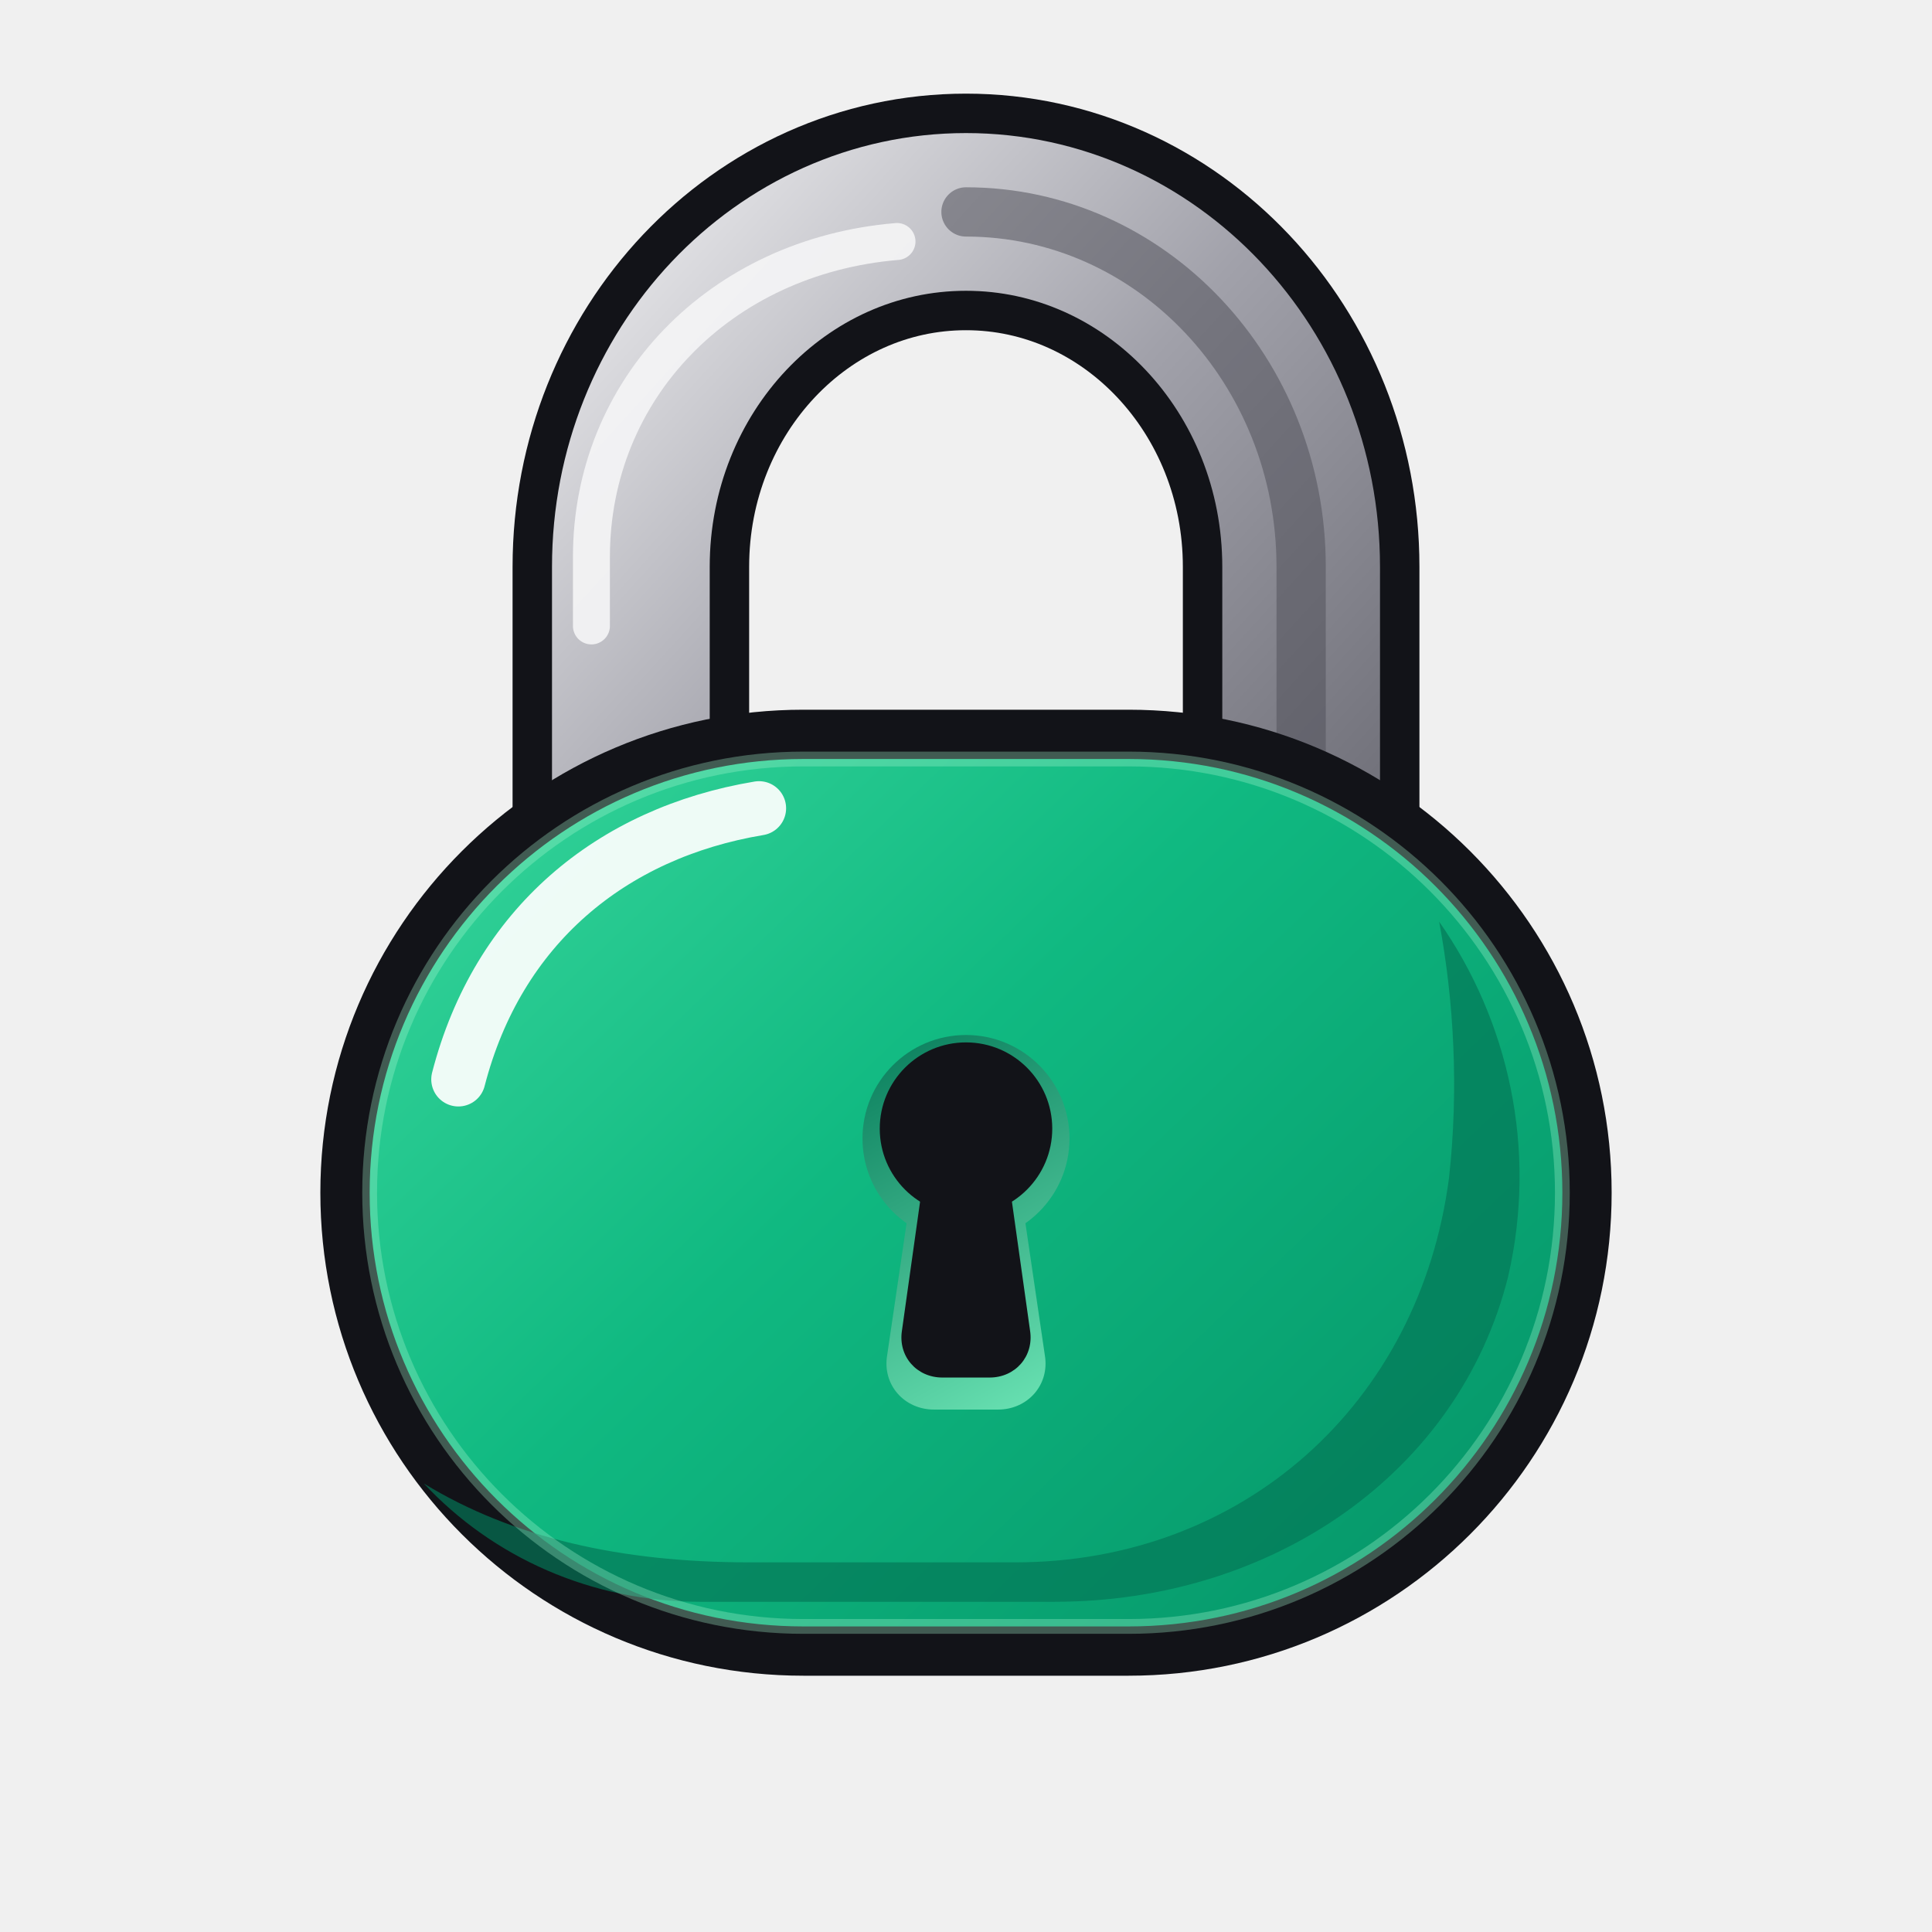
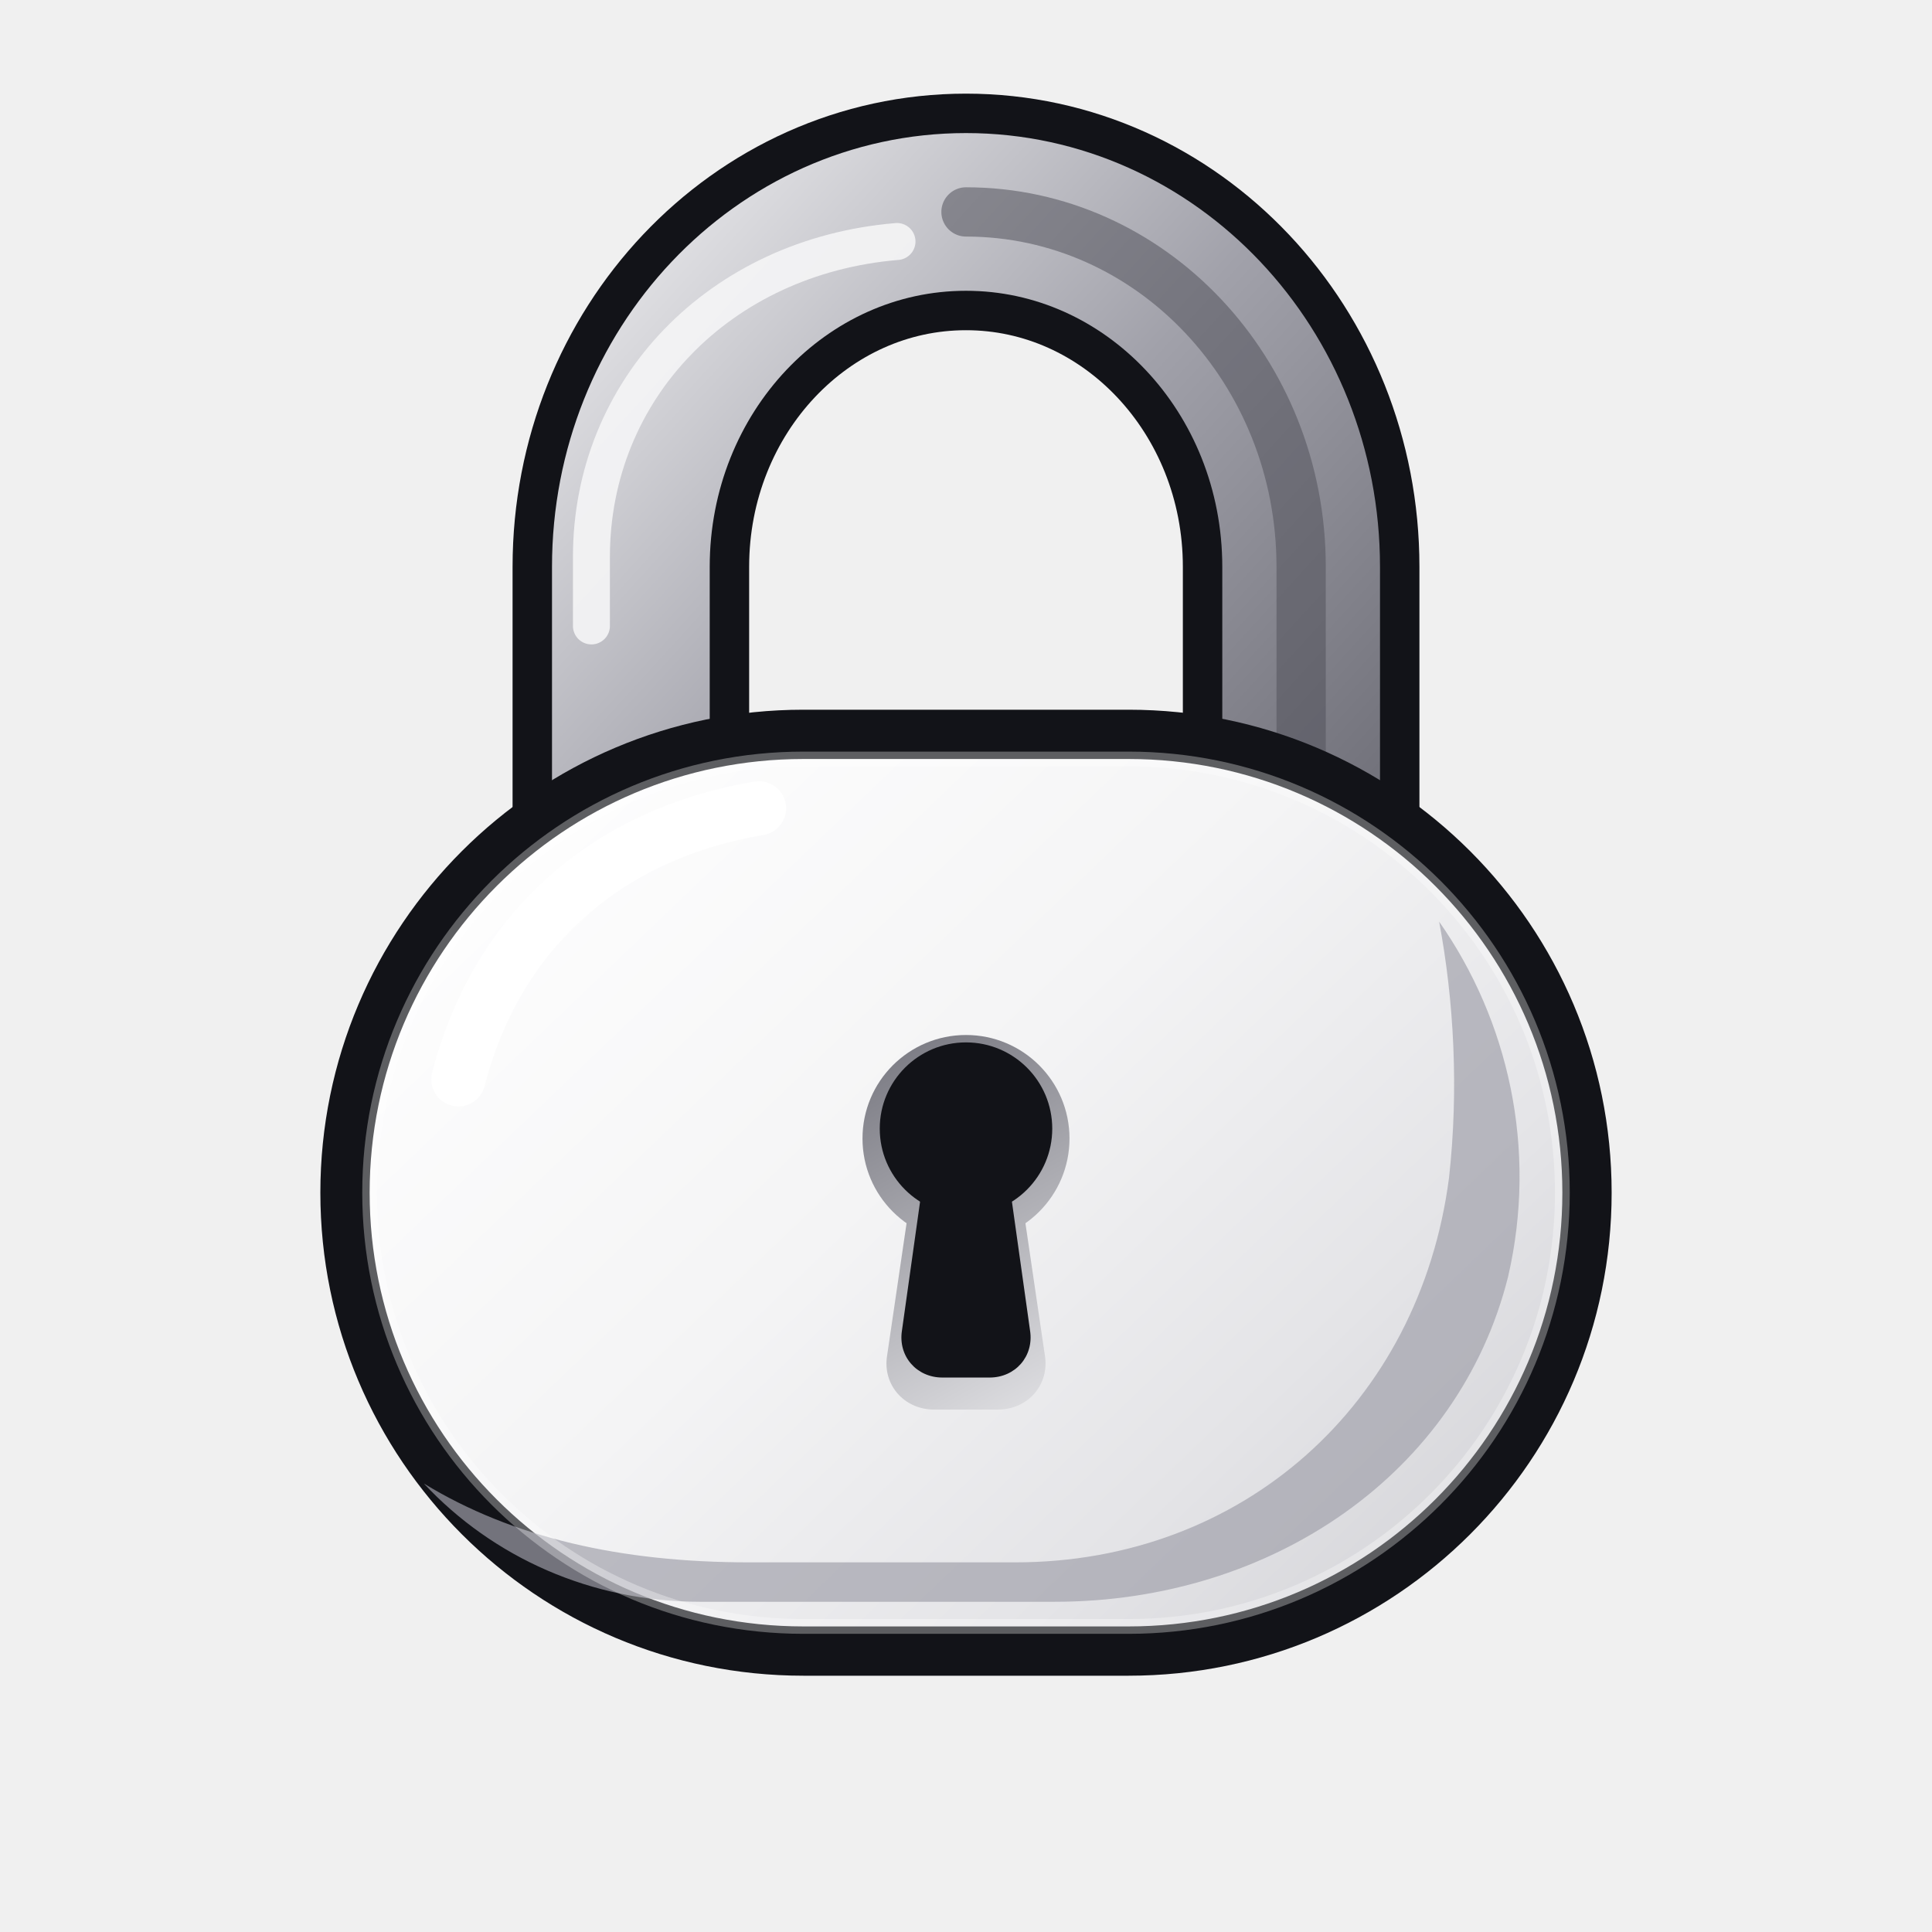
<svg xmlns="http://www.w3.org/2000/svg" viewBox="60 90 392 330" width="256" height="256" fill="none">
  <defs>
    <linearGradient id="shackle-metal" x1="186" y1="108" x2="326" y2="236" gradientUnits="userSpaceOnUse">
      <stop offset="0%" stop-color="#e4e4e7" />
      <stop offset="50%" stop-color="#a1a1aa" />
      <stop offset="100%" stop-color="#71717a" />
    </linearGradient>
-     <linearGradient id="emerald-body" x1="168" y1="204" x2="348" y2="392" gradientUnits="userSpaceOnUse">
-       <stop offset="0%" stop-color="#34d399" />
-       <stop offset="42%" stop-color="#10b981" />
-       <stop offset="100%" stop-color="#059669" />
+     <linearGradient id="silver-body" x1="168" y1="204" x2="348" y2="392" gradientUnits="userSpaceOnUse">
+       <stop offset="0%" stop-color="#ffffff" />
+       <stop offset="45%" stop-color="#f4f4f5" />
+       <stop offset="78%" stop-color="#e4e4e7" />
+       <stop offset="100%" stop-color="#d4d4d8" />
    </linearGradient>
    <linearGradient id="keyhole-bevel" x1="234" y1="264" x2="278" y2="344" gradientUnits="userSpaceOnUse">
-       <stop offset="0%" stop-color="#047857" />
-       <stop offset="100%" stop-color="#6ee7b7" />
+       <stop offset="0%" stop-color="#71717a" />
+       <stop offset="100%" stop-color="#e4e4e7" />
    </linearGradient>
  </defs>
  <path d="M188 232 V174 C188 134.235 218.445 102 256 102 C293.555 102 324 134.235 324 174 V232" stroke="#121318" stroke-width="48" stroke-linecap="round" />
  <path d="M188 232 V174 C188 134.235 218.445 102 256 102 C293.555 102 324 134.235 324 174 V232" stroke="url(#shackle-metal)" stroke-width="32" stroke-linecap="round" />
  <path d="M256 102 C293.555 102 324 134.235 324 174 V224" stroke="#52525b" stroke-width="10" stroke-linecap="round" stroke-opacity="0.55" />
  <path d="M180 186 V172 C180 138 206 111 242 108" stroke="#f4f4f5" stroke-width="7.5" stroke-linecap="round" stroke-opacity="0.92" />
-   <rect x="130" y="208" width="252" height="186" rx="93" fill="url(#emerald-body)" stroke="#121318" stroke-width="10" />
-   <path d="M352 246 C366 266 372 292 366 318 C356 358 318 384 274 384 H202 C180 384 160 375 146 360 C164 371 186 376 212 376 H266 C312 376 348 344 354 298 C356 280 355 262 352 246 Z" fill="#047857" fill-opacity="0.68" />
-   <rect x="135" y="213" width="242" height="176" rx="88" stroke="#a7f3d0" stroke-opacity="0.32" stroke-width="3" />
+   <rect x="130" y="208" width="252" height="186" rx="93" fill="url(#silver-body)" stroke="#121318" stroke-width="10" />
+   <path d="M352 246 C366 266 372 292 366 318 C356 358 318 384 274 384 H202 C180 384 160 375 146 360 C164 371 186 376 212 376 H266 C312 376 348 344 354 298 C356 280 355 262 352 246 Z" fill="#a1a1aa" fill-opacity="0.68" />
+   <rect x="135" y="213" width="242" height="176" rx="88" stroke="#ffffff" stroke-opacity="0.32" stroke-width="3" />
  <path d="M153 278 C161 247 184 228 214 223" stroke="#ffffff" stroke-width="11" stroke-linecap="round" stroke-opacity="0.92" />
  <g transform="translate(0, 2)">
    <circle cx="256" cy="288" r="21" fill="url(#keyhole-bevel)" />
    <path d="M245 298 L240 332 C239 338 243.5 343 249.5 343 H262.5 C268.5 343 273 338 272 332 L267 298 Z" fill="url(#keyhole-bevel)" />
  </g>
  <circle cx="256" cy="288" r="17.5" fill="#121318" />
  <path d="M247.5 297 L243 329 C242.2 334.2 246 338.5 251.2 338.5 H260.8 C266 338.5 269.8 334.2 269 329 L264.5 297 Z" fill="#121318" />
</svg>
